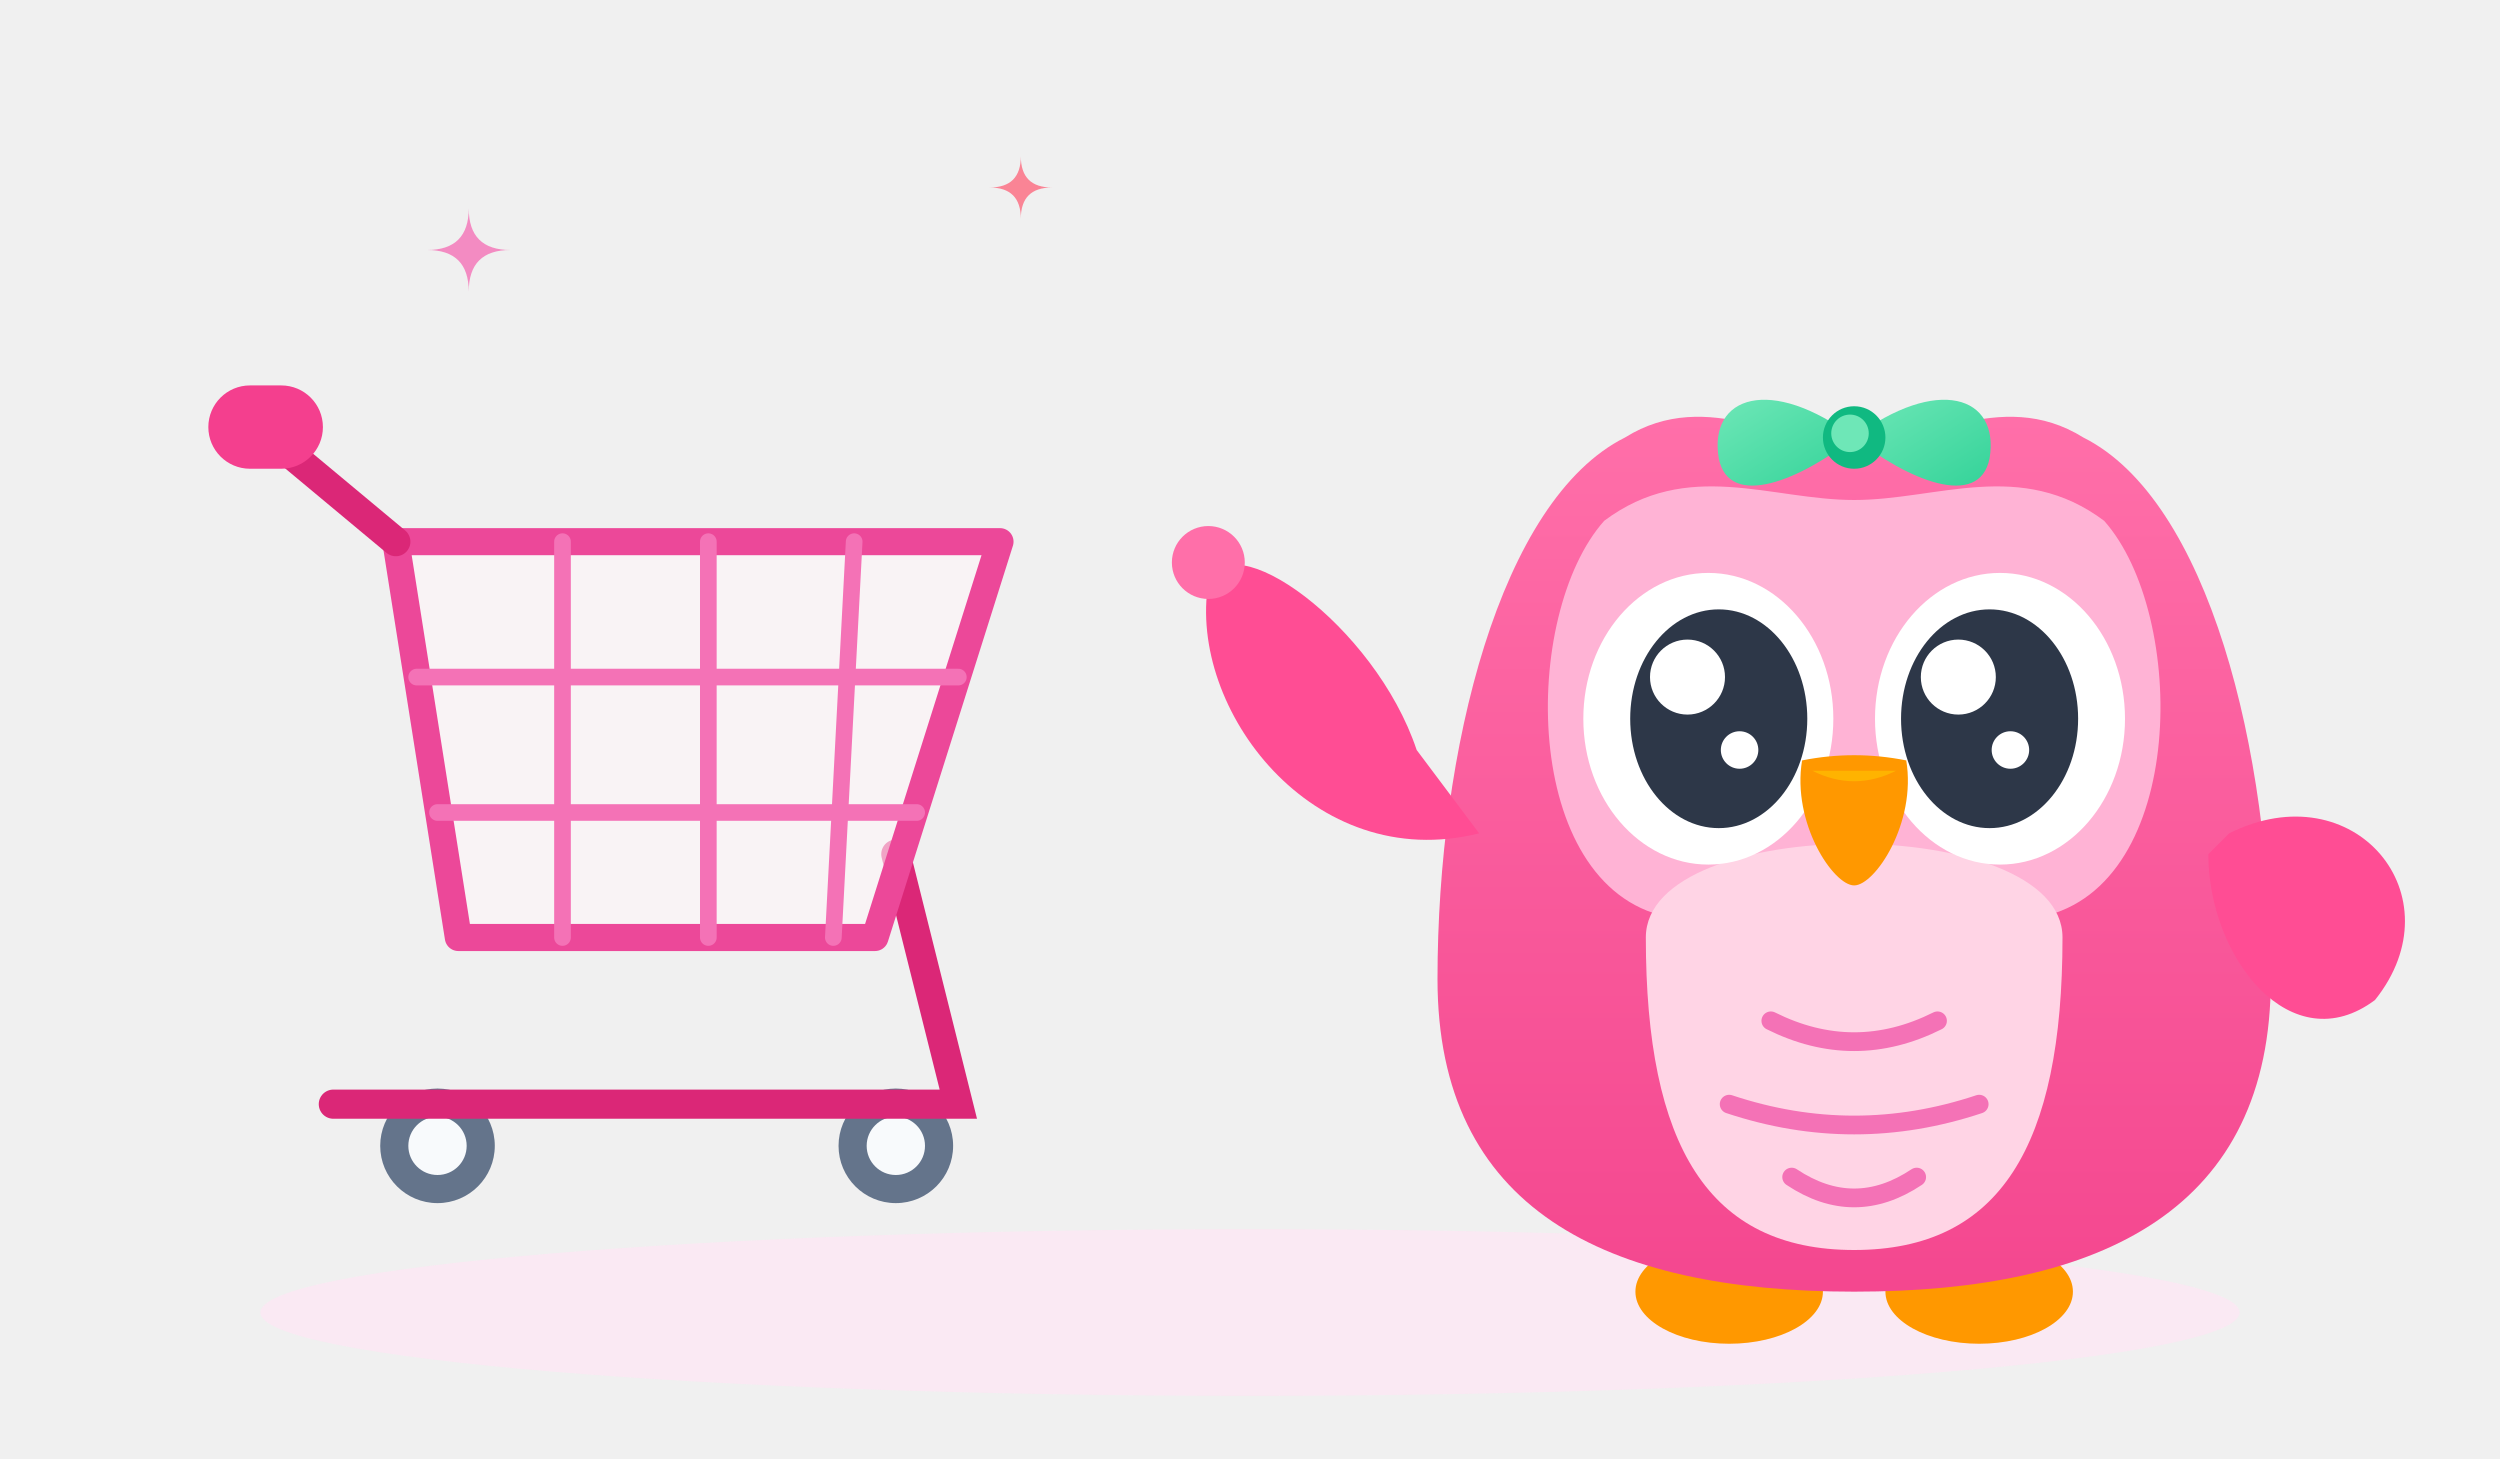
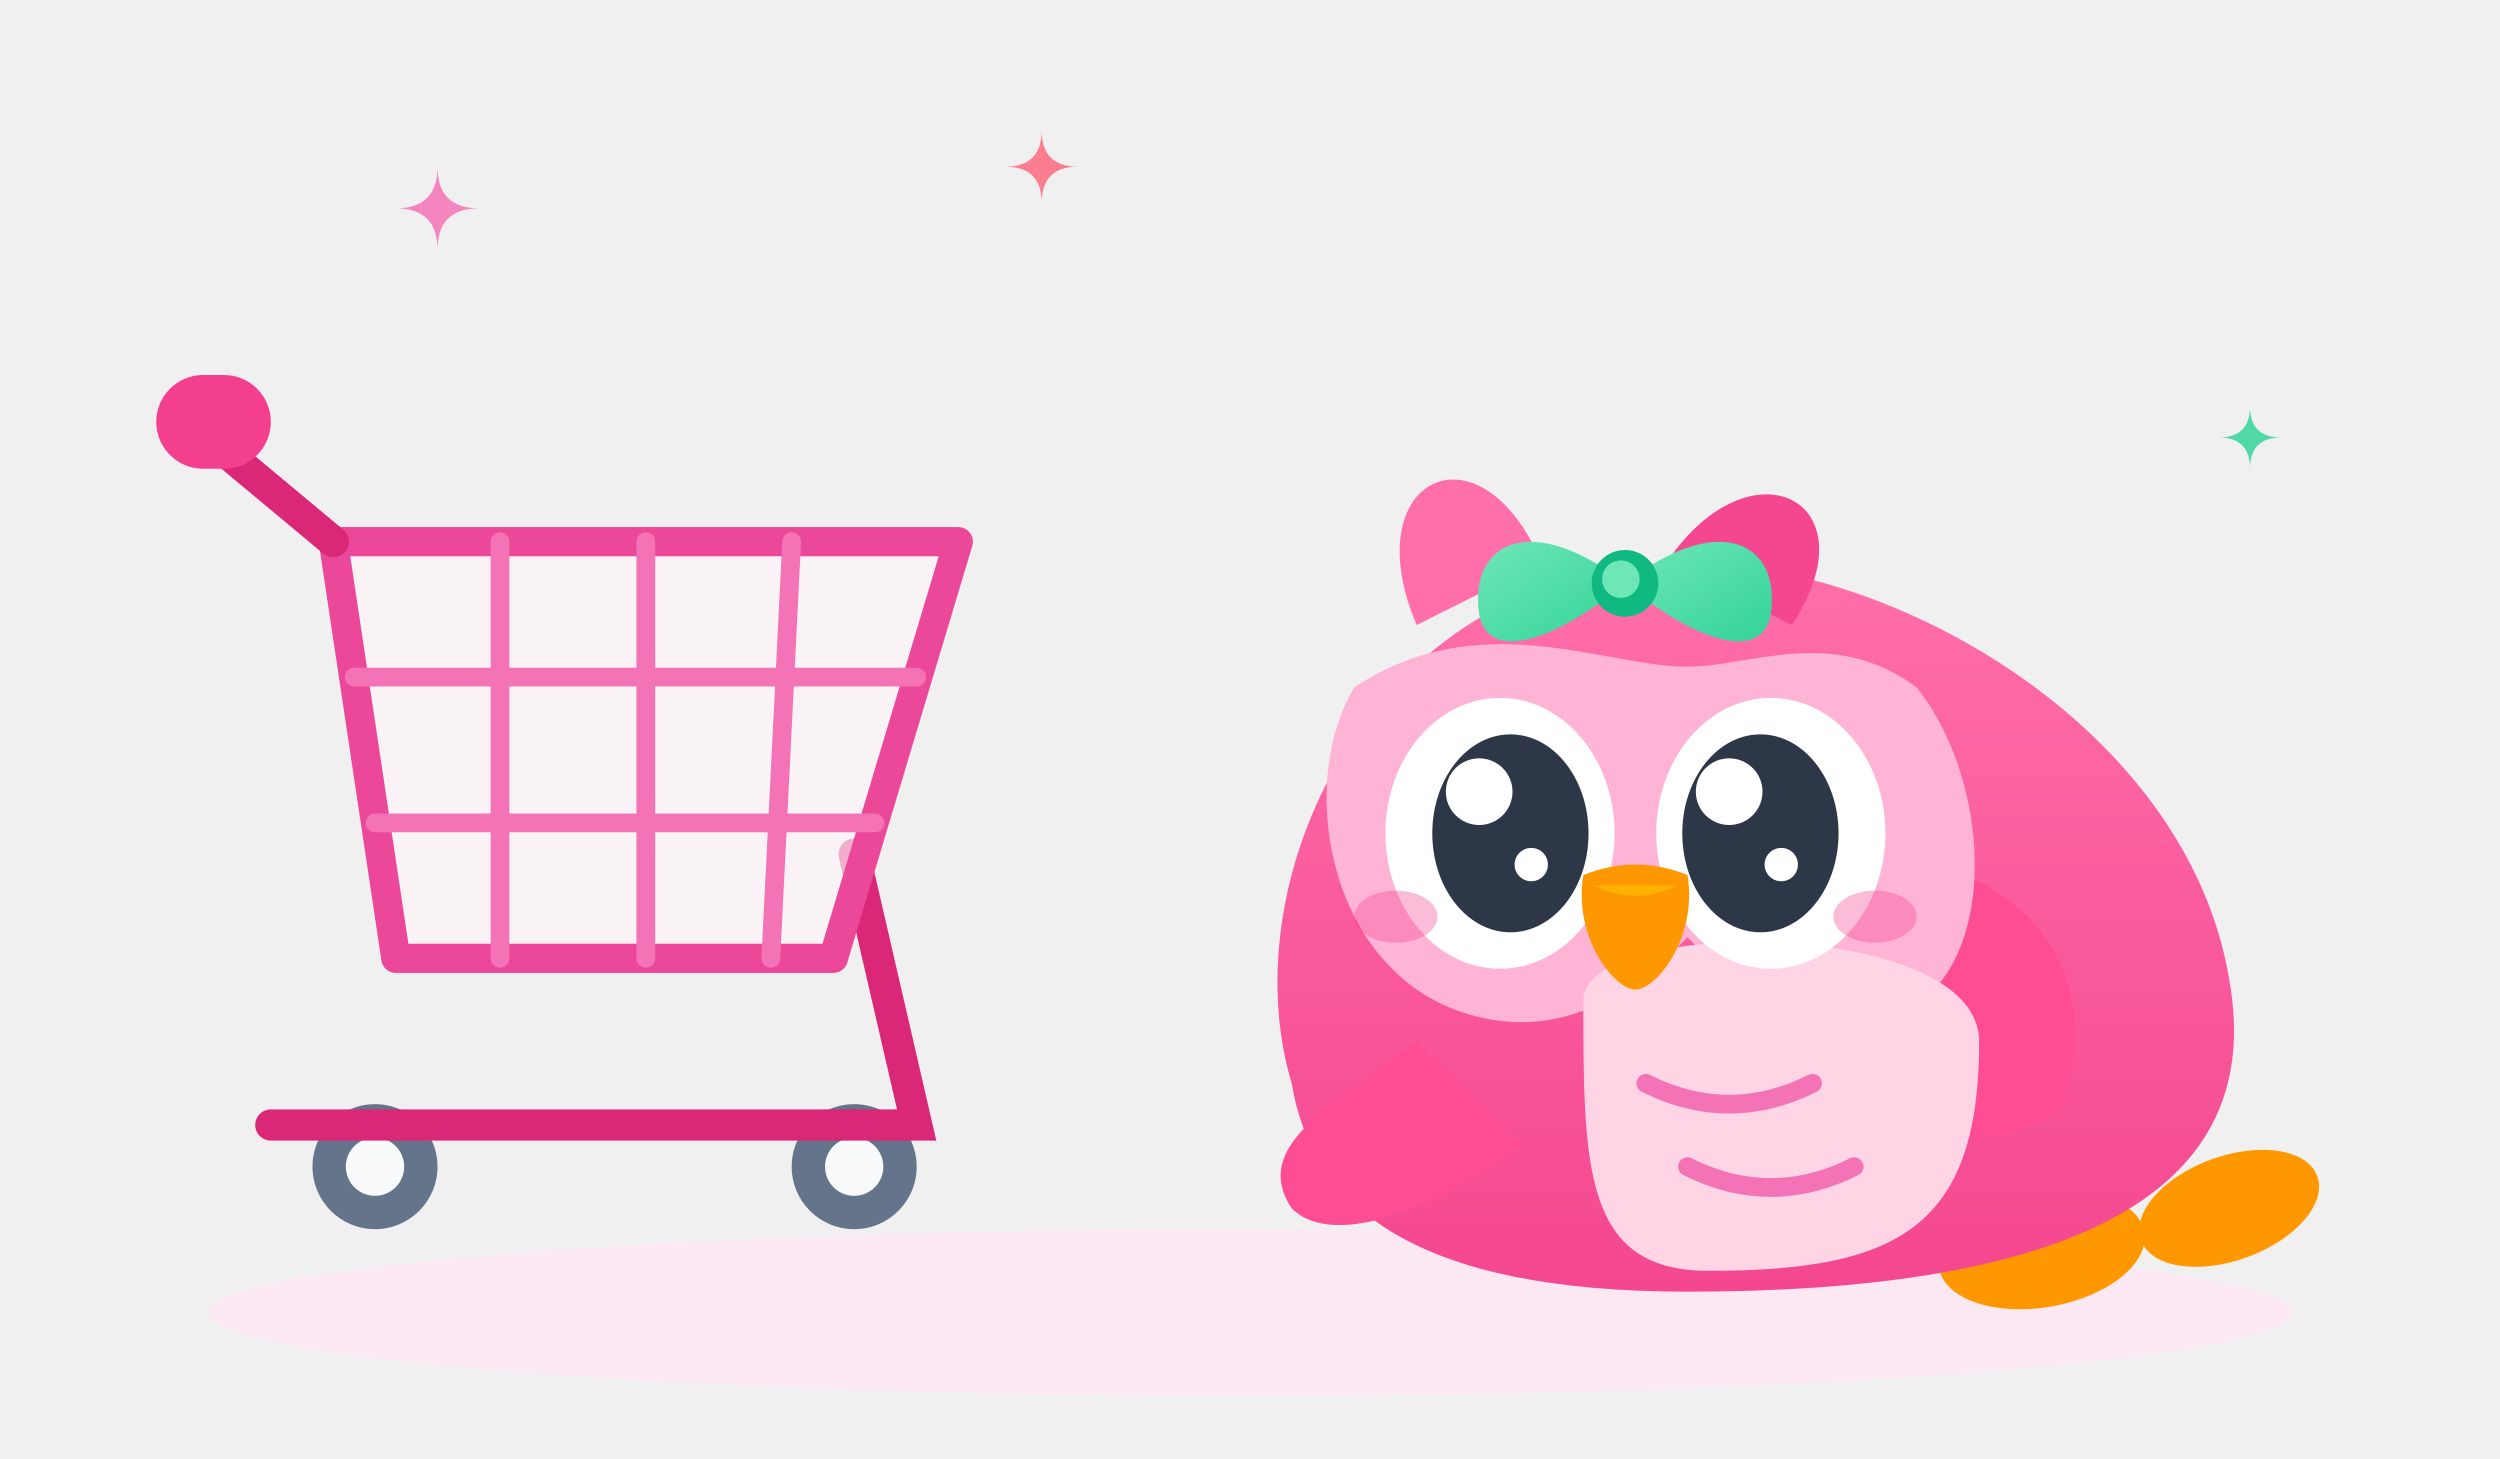
<svg xmlns="http://www.w3.org/2000/svg" viewBox="0 0 240 140" width="100%" height="100%">
  <defs>
    <linearGradient id="emptyOwlGrad" x1="0%" y1="0%" x2="0%" y2="100%">
      <stop offset="0%" stop-color="#ff6fa9" />
      <stop offset="100%" stop-color="#f4478f" />
    </linearGradient>
-     <linearGradient id="emptyBowGrad" x1="0%" y1="0%" x2="100%" y2="100%">
+     <linearGradient id="emptyBowMintGrad" x1="0%" y1="0%" x2="100%" y2="100%">
      <stop offset="0%" stop-color="#6ee7b7" />
      <stop offset="100%" stop-color="#34d399" />
    </linearGradient>
-     <linearGradient id="cartGrad" x1="0%" y1="0%" x2="100%" y2="100%">
+     <linearGradient id="cartMetallicGrad" x1="0%" y1="0%" x2="100%" y2="100%">
      <stop offset="0%" stop-color="#f472b6" />
      <stop offset="100%" stop-color="#db2777" />
    </linearGradient>
  </defs>
-   <ellipse cx="120" cy="126" rx="95" ry="8" fill="#fce7f3" opacity="0.85" />
-   <g transform="translate(18, 30)">
-     <circle cx="24" cy="80" r="5.5" fill="#64748b" />
-     <circle cx="24" cy="80" r="2.8" fill="#f8fafc" />
-     <circle cx="68" cy="80" r="5.5" fill="#64748b" />
-     <circle cx="68" cy="80" r="2.8" fill="#f8fafc" />
-     <path d="M 14 76 L 74 76 L 68 52" fill="none" stroke="#db2777" stroke-width="2.8" stroke-linecap="round" />
-     <path d="M 20 22 L 78 22 L 66 60 L 26 60 Z" fill="#fff5f9" fill-opacity="0.6" stroke="#ec4899" stroke-width="2.6" stroke-linejoin="round" />
-     <path d="M 22 35 L 74 35 M 24 48 L 70 48" stroke="#f472b6" stroke-width="1.6" stroke-linecap="round" />
-     <path d="M 36 22 L 36 60 M 50 22 L 50 60 M 64 22 L 62 60" stroke="#f472b6" stroke-width="1.6" stroke-linecap="round" />
-     <path d="M 20 22 L 8 12" fill="none" stroke="#db2777" stroke-width="2.8" stroke-linecap="round" />
-     <rect x="2" y="7" width="11" height="8" rx="4" fill="#f43f8e" />
+   <ellipse cx="120" cy="126" rx="100" ry="8" fill="#fce7f3" opacity="0.9" />
+   <g id="wireShoppingCart" transform="translate(14, 28)">
+     <circle cx="22" cy="84" r="6" fill="#64748b" />
+     <circle cx="22" cy="84" r="2.8" fill="#f8fafc" />
+     <circle cx="68" cy="84" r="6" fill="#64748b" />
+     <circle cx="68" cy="84" r="2.8" fill="#f8fafc" />
+     <path d="M 12 80 L 74 80 L 68 54" fill="none" stroke="#db2777" stroke-width="3" stroke-linecap="round" />
+     <path d="M 18 24 L 78 24 L 66 64 L 24 64 Z" fill="#fff5f9" fill-opacity="0.65" stroke="#ec4899" stroke-width="2.8" stroke-linejoin="round" />
+     <path d="M 20 37 L 74 37 M 22 51 L 70 51" stroke="#f472b6" stroke-width="1.8" stroke-linecap="round" />
+     <path d="M 34 24 L 34 64 M 48 24 L 48 64 M 62 24 L 60 64" stroke="#f472b6" stroke-width="1.8" stroke-linecap="round" />
+     <path d="M 18 24 L 6 14" fill="none" stroke="#db2777" stroke-width="3" stroke-linecap="round" />
+     <rect x="1" y="8" width="11" height="9" rx="4.5" fill="#f43f8e" />
  </g>
-   <g transform="translate(122, 12)">
-     <ellipse cx="44" cy="112" rx="9" ry="5" fill="#ff9800" />
-     <ellipse cx="68" cy="112" rx="9" ry="5" fill="#ff9800" />
-     <path d="M 34 30               C 22 36, 16 60, 16 82               C 16 104, 32 112, 56 112               C 80 112, 96 104, 96 82               C 96 60, 90 36, 78 30               C 70 25, 62 31, 56 31               C 50 31, 42 25, 34 30 Z" fill="url(#emptyOwlGrad)" />
-     <path d="M 20 68 C 4 72, -8 56, -6 44 C -4 38, 10 48, 14 60 Z" fill="#ff4d94" />
-     <circle cx="-6" cy="42" r="3.5" fill="#ff6fa9" />
-     <path d="M 92 68 C 104 62, 114 74, 106 84 C 98 90, 90 80, 90 70 Z" fill="#ff4d94" />
-     <path d="M 32 38               C 24 47, 24 73, 38 76               C 46 77, 52 72, 56 67               C 60 72, 66 77, 74 76               C 88 73, 88 47, 80 38               C 72 32, 64 36, 56 36               C 48 36, 40 32, 32 38 Z" fill="#ffb3d5" />
-     <path d="M 36 78 C 36 66, 76 66, 76 78 C 76 98, 70 108, 56 108 C 42 108, 36 98, 36 78 Z" fill="#ffd4e5" />
-     <path d="M 48 86 Q 56 90 64 86" stroke="#f472b6" stroke-width="1.8" fill="none" stroke-linecap="round" />
-     <path d="M 44 94 Q 56 98 68 94" stroke="#f472b6" stroke-width="1.8" fill="none" stroke-linecap="round" />
-     <path d="M 50 101 Q 56 105 62 101" stroke="#f472b6" stroke-width="1.8" fill="none" stroke-linecap="round" />
-     <ellipse cx="42" cy="57" rx="12" ry="14" fill="#ffffff" />
-     <ellipse cx="43" cy="57" rx="8.5" ry="10.5" fill="#2d3748" />
-     <circle cx="40" cy="53" r="3.6" fill="#ffffff" />
-     <circle cx="45" cy="60" r="1.8" fill="#ffffff" />
-     <ellipse cx="70" cy="57" rx="12" ry="14" fill="#ffffff" />
-     <ellipse cx="69" cy="57" rx="8.5" ry="10.5" fill="#2d3748" />
-     <circle cx="66" cy="53" r="3.6" fill="#ffffff" />
-     <circle cx="71" cy="60" r="1.8" fill="#ffffff" />
-     <path d="M 51 61 Q 56 60 61 61 C 62 67, 58 73, 56 73 C 54 73, 50 67, 51 61 Z" fill="#ff9800" />
-     <path d="M 52 62 Q 56 64 60 62" fill="#ffb300" />
-     <g transform="translate(56, 30)">
-       <path d="M 0 0 C -8 -6, -14 -4, -13 2 C -12 7, -5 4, 0 0 Z" fill="url(#emptyBowGrad)" />
-       <path d="M 0 0 C 8 -6, 14 -4, 13 2 C 12 7, 5 4, 0 0 Z" fill="url(#emptyBowGrad)" />
-       <circle cx="0" cy="0" r="3" fill="#10b981" />
+   <g id="relaxingPinkOwl" transform="translate(108, 32)">
+     <ellipse cx="88" cy="88" rx="10" ry="5.5" fill="#ff9800" transform="rotate(-10 88 88)" />
+     <ellipse cx="106" cy="84" rx="9" ry="5" fill="#ff9800" transform="rotate(-20 106 84)" />
+     <path d="M 16 72               C 10 52, 24 22, 54 22               C 74 22, 102 38, 106 62               C 110 84, 88 92, 54 92               C 28 92, 18 84, 16 72 Z" fill="url(#emptyOwlGrad)" />
+     <path d="M 28 28 C 22 14, 34 8, 40 22 Z" fill="#ff6fa9" />
+     <path d="M 52 22 C 60 10, 72 16, 64 28 Z" fill="#f4478f" />
+     <path d="M 62 52 C 78 46, 96 56, 90 74 C 84 80, 70 78, 58 68 Z" fill="#ff4d94" />
+     <path d="M 28 68 C 20 74, 12 78, 16 84 C 20 88, 30 84, 38 78 Z" fill="#ff4d94" />
+     <path d="M 22 34               C 16 44, 20 64, 36 66               C 44 67, 50 62, 54 58               C 58 62, 64 67, 72 66               C 84 64, 84 44, 76 34               C 68 28, 60 32, 54 32               C 46 32, 34 26, 22 34 Z" fill="#ffb3d5" />
+     <path d="M 44 64 C 44 56, 82 56, 82 68 C 82 86, 74 90, 56 90 C 44 90, 44 80, 44 64 Z" fill="#ffd4e5" />
+     <path d="M 50 72 Q 58 76 66 72" stroke="#f472b6" stroke-width="1.8" fill="none" stroke-linecap="round" />
+     <path d="M 54 80 Q 62 84 70 80" stroke="#f472b6" stroke-width="1.8" fill="none" stroke-linecap="round" />
+     <ellipse cx="36" cy="48" rx="11" ry="13" fill="#ffffff" />
+     <ellipse cx="37" cy="48" rx="7.5" ry="9.5" fill="#2d3748" />
+     <circle cx="34" cy="44" r="3.2" fill="#ffffff" />
+     <circle cx="39" cy="51" r="1.6" fill="#ffffff" />
+     <ellipse cx="62" cy="48" rx="11" ry="13" fill="#ffffff" />
+     <ellipse cx="61" cy="48" rx="7.5" ry="9.5" fill="#2d3748" />
+     <circle cx="58" cy="44" r="3.2" fill="#ffffff" />
+     <circle cx="63" cy="51" r="1.6" fill="#ffffff" />
+     <path d="M 44 52 Q 49 50 54 52 C 55 58, 51 63, 49 63 C 47 63, 43 58, 44 52 Z" fill="#ff9800" />
+     <path d="M 45 53 Q 49 55 53 53" fill="#ffb300" />
+     <g transform="translate(48, 24)">
+       <path d="M 0 0 C -9 -7, -15 -4, -14 3 C -13 8, -6 5, 0 0 Z" fill="url(#emptyBowMintGrad)" />
+       <path d="M 0 0 C 9 -7, 15 -4, 14 3 C 13 8, 6 5, 0 0 Z" fill="url(#emptyBowMintGrad)" />
+       <circle cx="0" cy="0" r="3.2" fill="#10b981" />
      <circle cx="-0.4" cy="-0.4" r="1.8" fill="#6ee7b7" />
    </g>
+     <ellipse cx="26" cy="56" rx="4" ry="2.5" fill="#f43f8e" opacity="0.35" />
+     <ellipse cx="72" cy="56" rx="4" ry="2.5" fill="#f43f8e" opacity="0.35" />
  </g>
-   <g transform="translate(45, 24)" fill="#f472b6" opacity="0.8">
+   <g transform="translate(42, 20)" fill="#f472b6" opacity="0.85">
    <path d="M 0 -4 Q 0 0 4 0 Q 0 0 0 4 Q 0 0 -4 0 Q 0 0 0 -4 Z" />
  </g>
-   <g transform="translate(98, 18)" fill="#fb7185" opacity="0.85">
+   <g transform="translate(100, 16)" fill="#fb7185" opacity="0.9">
+     <path d="M 0 -3.5 Q 0 0 3.5 0 Q 0 0 0 3.5 Q 0 0 -3.5 0 Q 0 0 0 -3.5 Z" />
+   </g>
+   <g transform="translate(216, 42)" fill="#34d399" opacity="0.85">
    <path d="M 0 -3 Q 0 0 3 0 Q 0 0 0 3 Q 0 0 -3 0 Q 0 0 0 -3 Z" />
  </g>
</svg>
